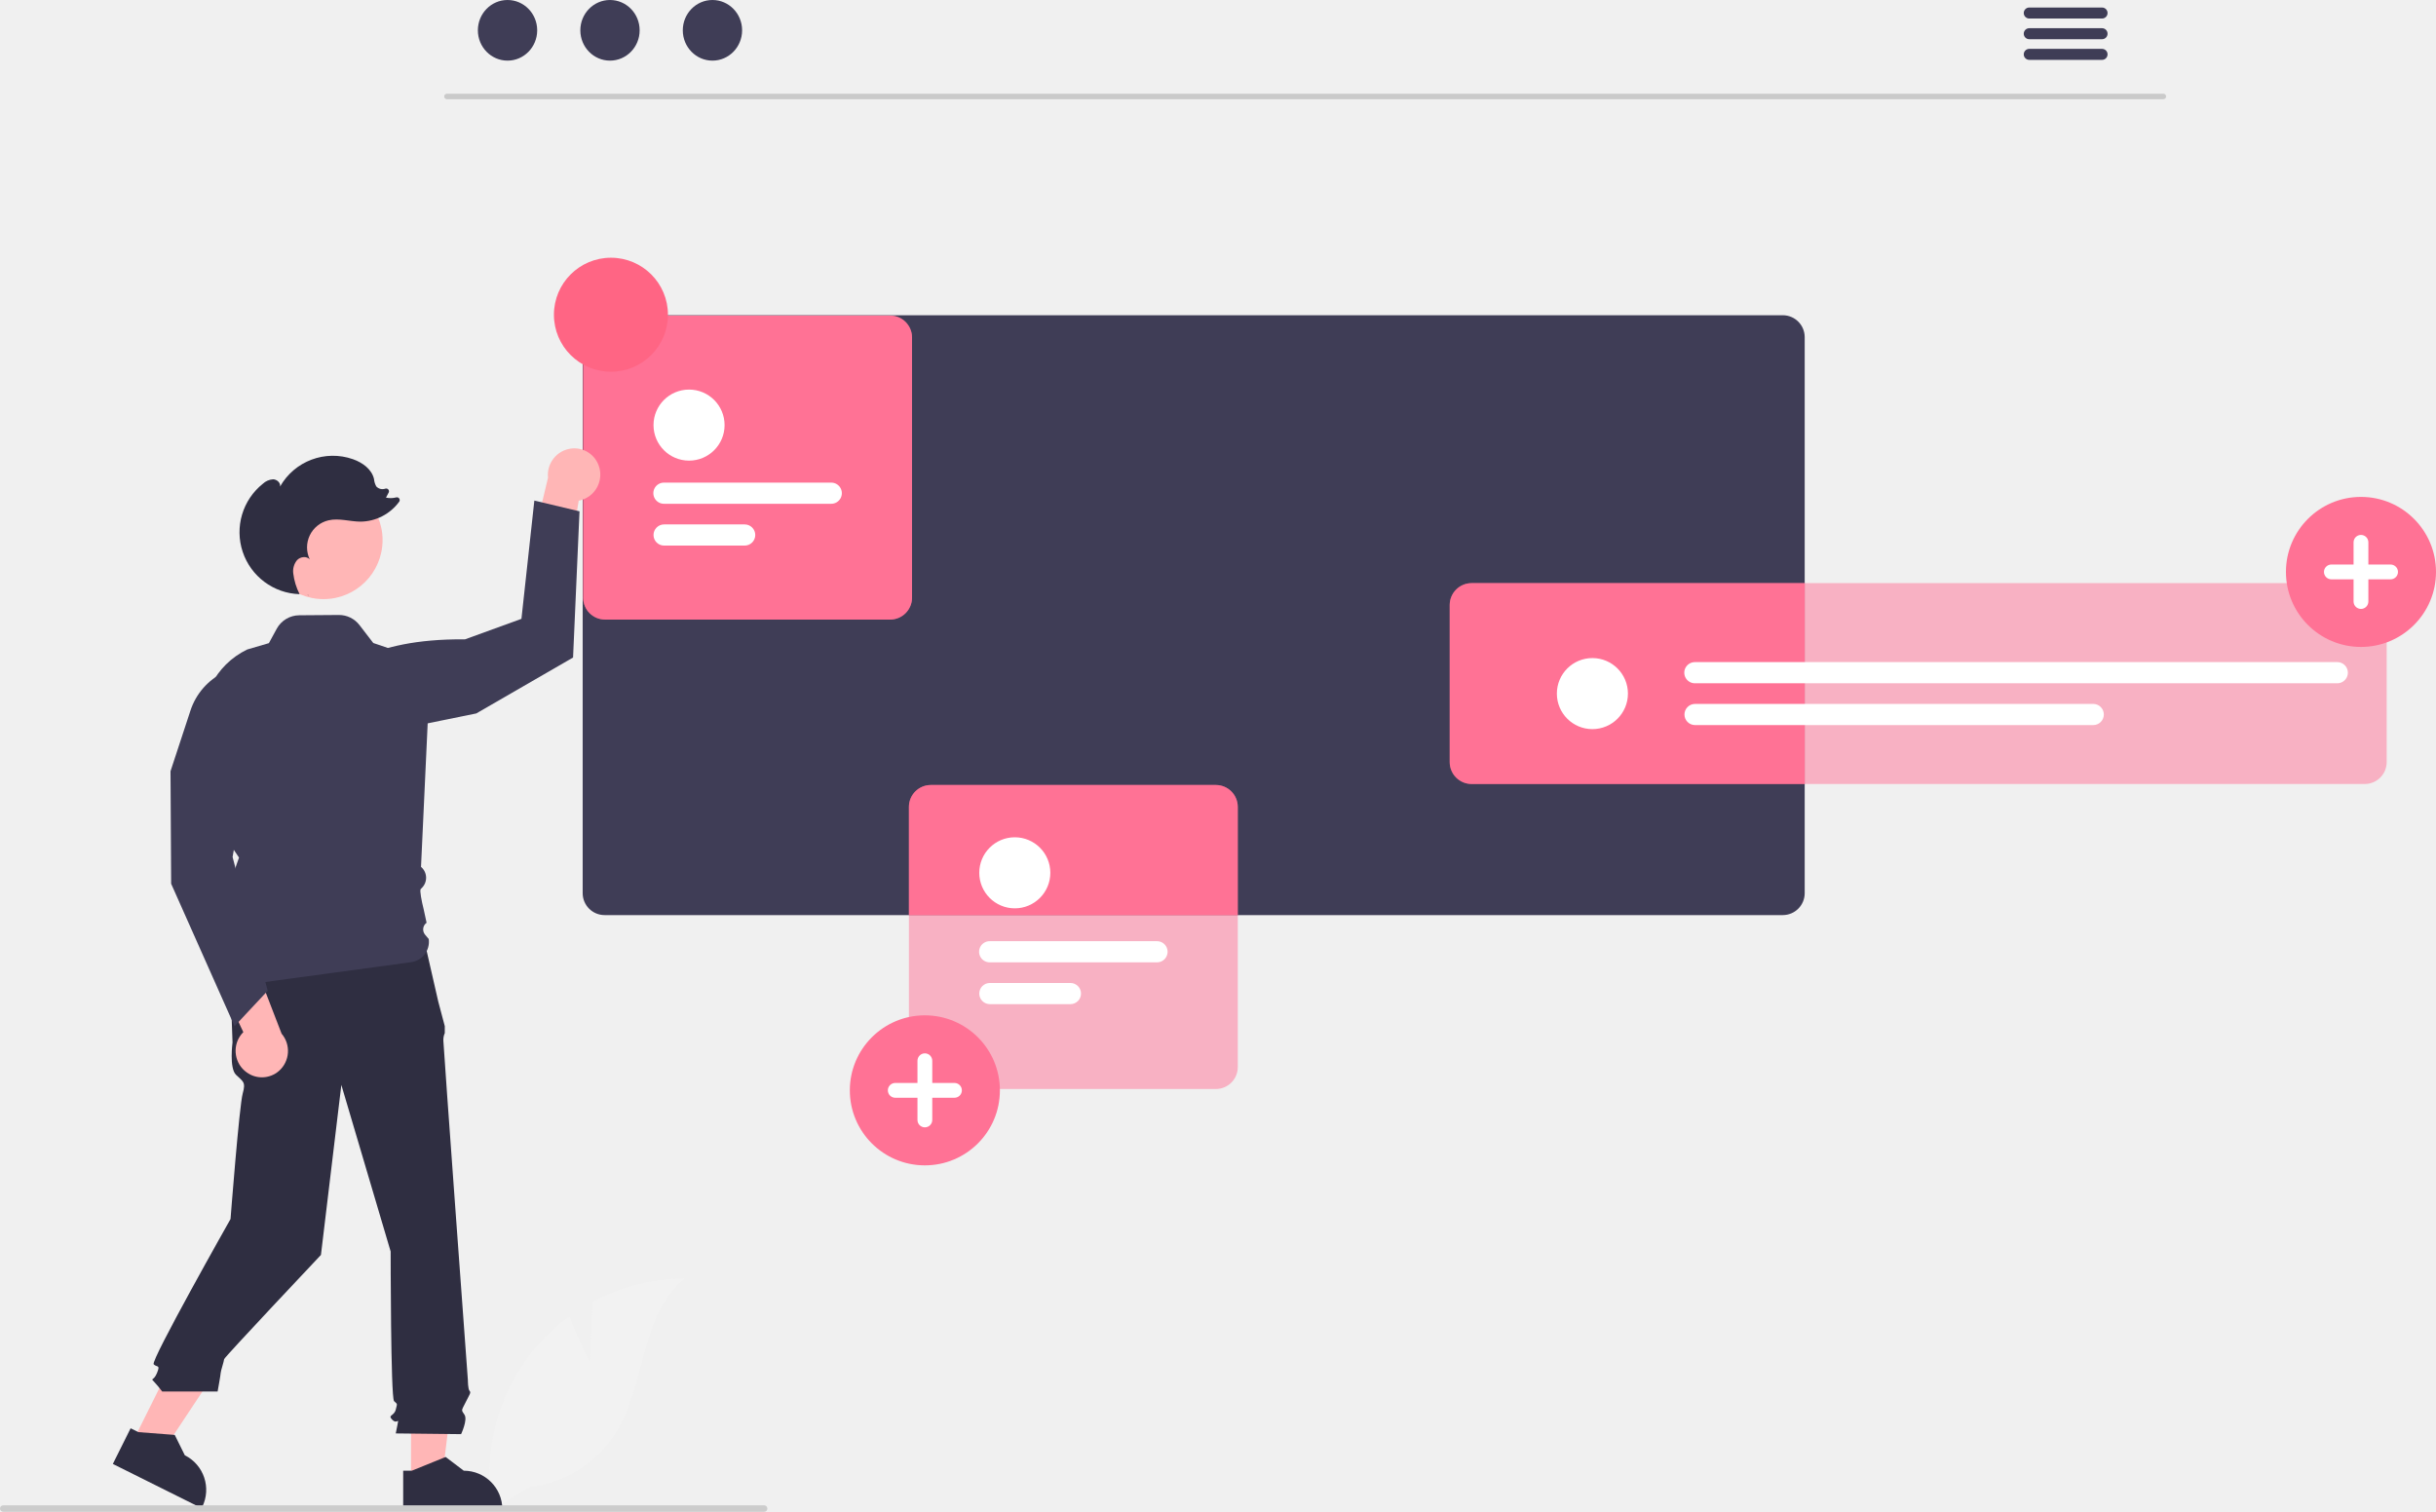
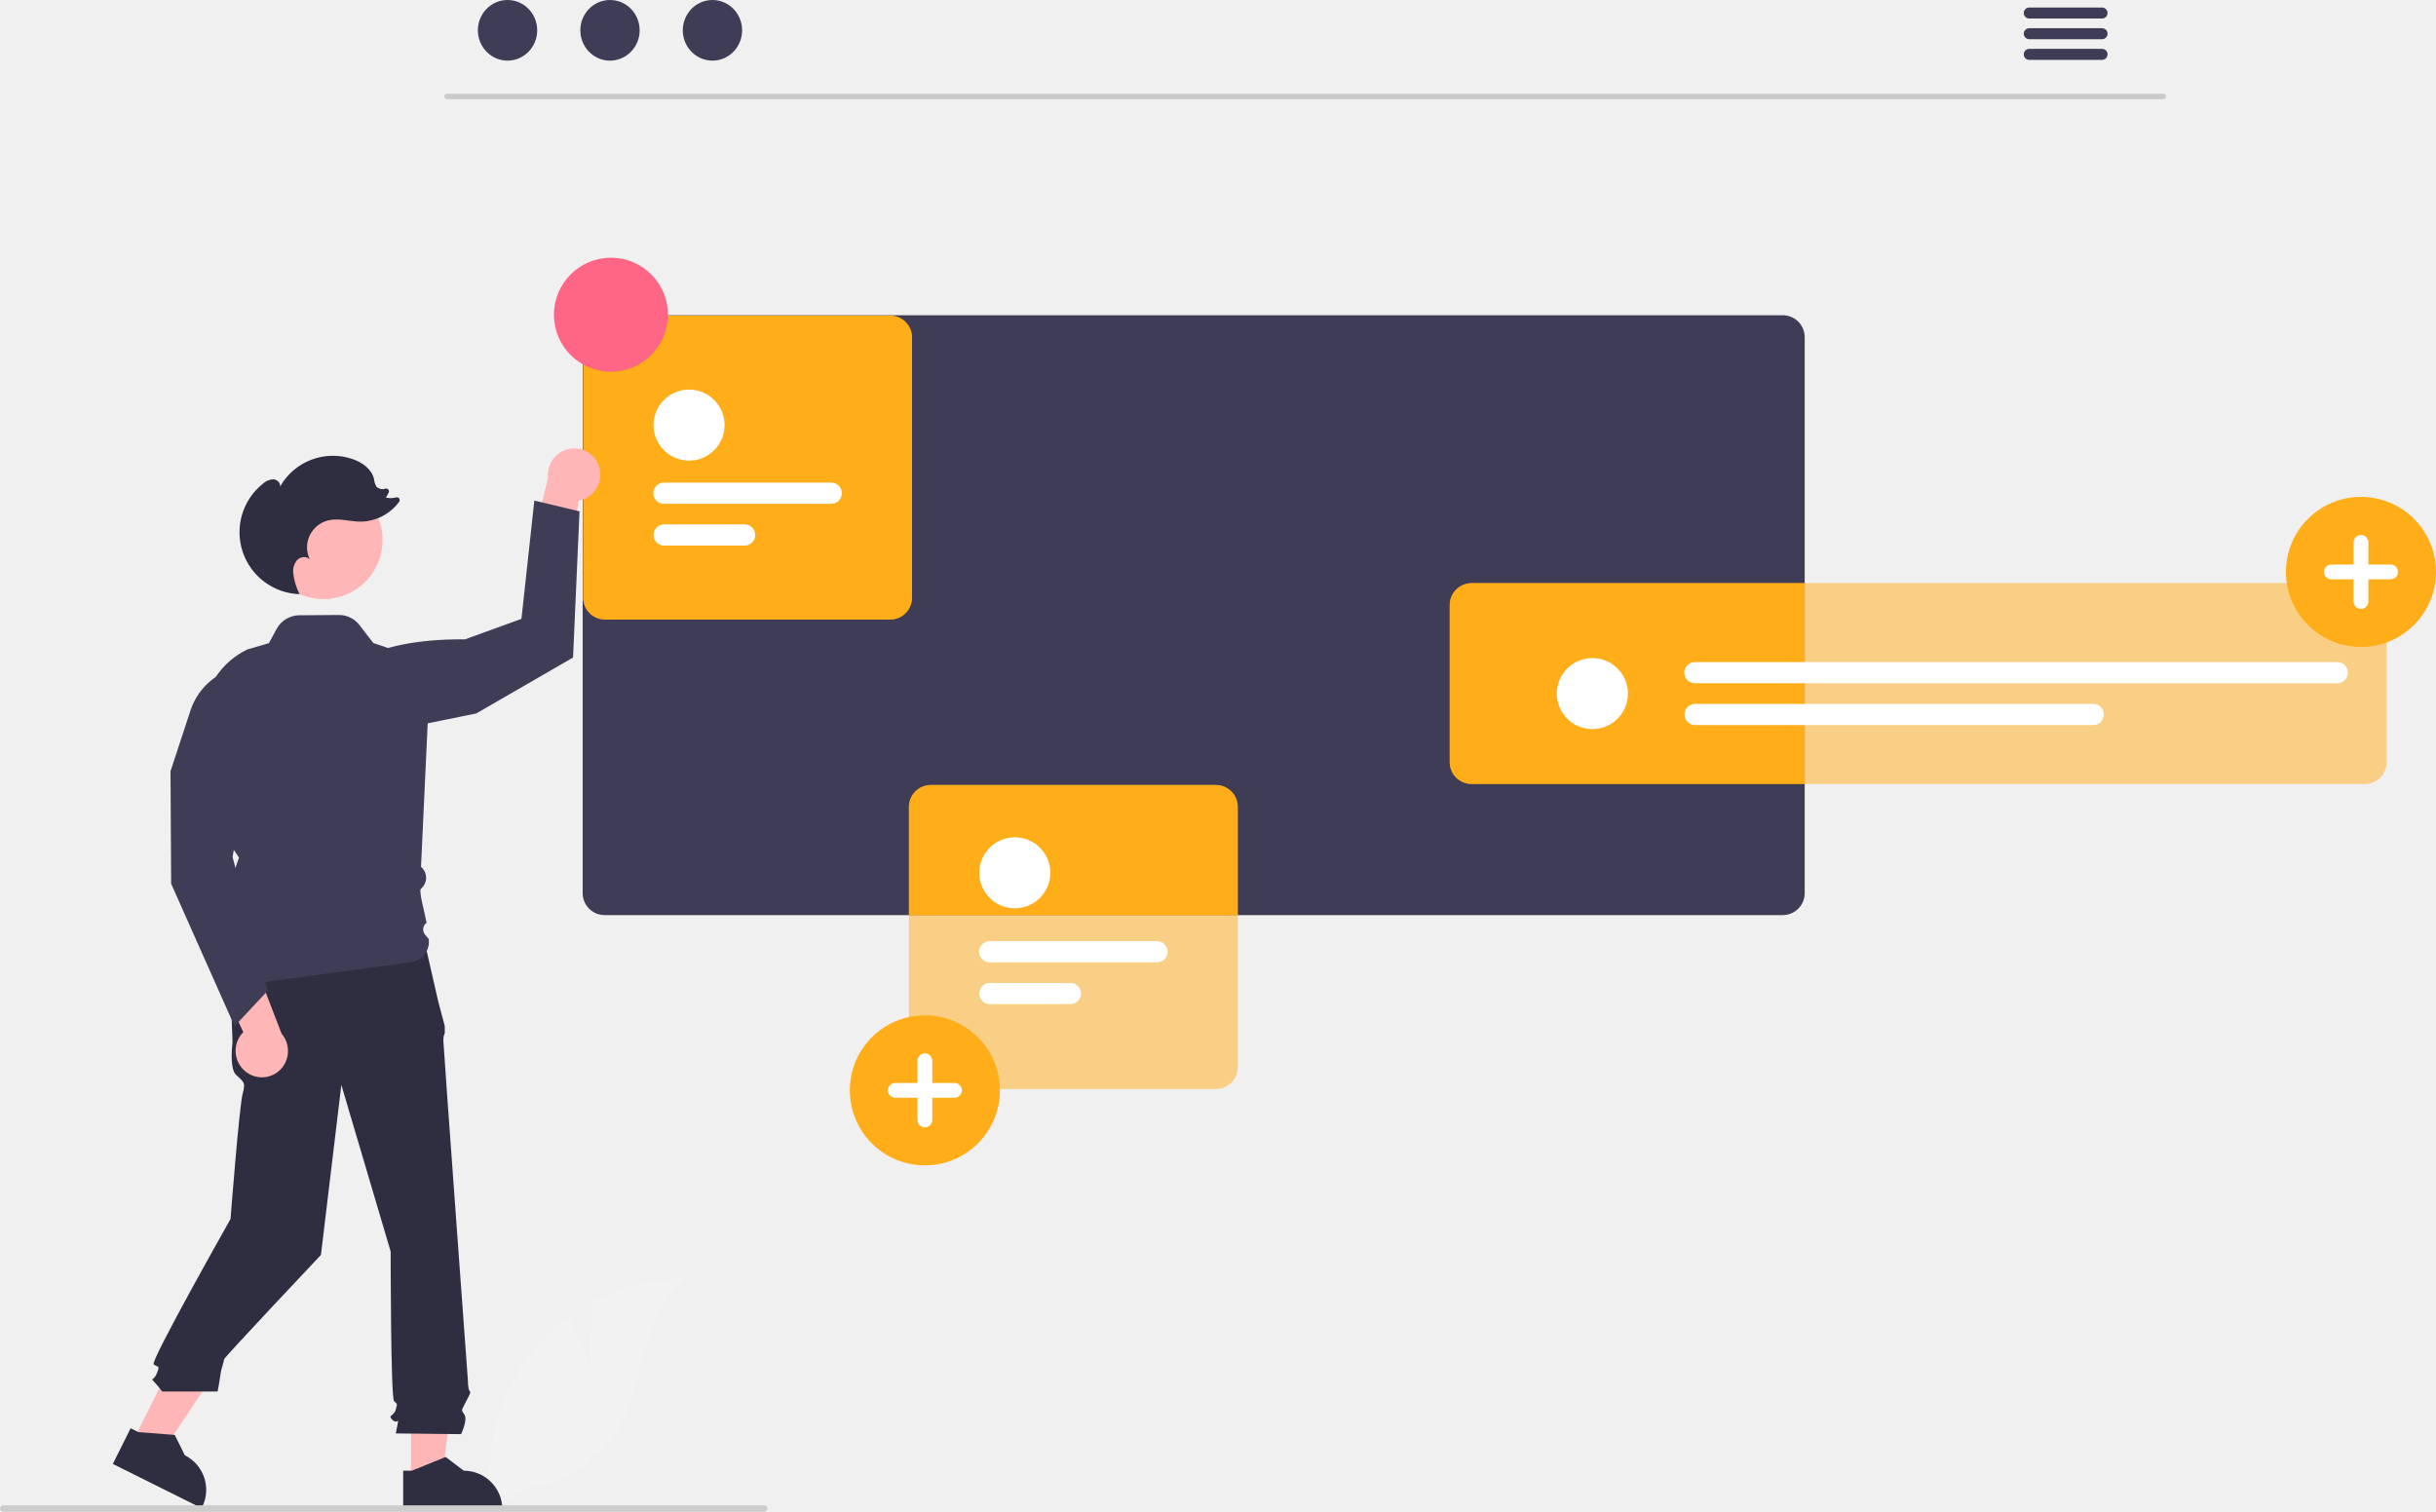
<svg xmlns="http://www.w3.org/2000/svg" data-name="Layer 1" width="897.318" height="556.975" viewBox="0 0 897.318 556.975">
  <path d="M368.68,673.559l.998-22.434a72.456,72.456,0,0,1,33.796-8.555c-16.231,13.27-14.203,38.851-25.208,56.697a43.582,43.582,0,0,1-31.959,20.14l-13.583,8.316A73.03,73.03,0,0,1,348.116,668.544a70.542,70.542,0,0,1,12.964-12.046C364.334,665.076,368.68,673.559,368.68,673.559Z" transform="translate(-151.3408 -171.5124)" fill="#f2f2f2" />
  <path d="M948.262,208.065H315.939a1.016,1.016,0,0,1,0-2.031H948.262a1.016,1.016,0,0,1,0,2.031Z" transform="translate(-151.3408 -171.5124)" fill="#cacaca" />
  <ellipse cx="186.953" cy="11.169" rx="10.925" ry="11.169" fill="#3f3d56" />
  <ellipse cx="224.695" cy="11.169" rx="10.925" ry="11.169" fill="#3f3d56" />
  <ellipse cx="262.437" cy="11.169" rx="10.925" ry="11.169" fill="#3f3d56" />
  <path d="M925.645,174.281h-26.81a2.03,2.03,0,0,0,0,4.06h26.81a2.03,2.03,0,0,0,0-4.06Z" transform="translate(-151.3408 -171.5124)" fill="#3f3d56" />
  <path d="M925.645,181.901h-26.81a2.03,2.03,0,0,0,0,4.06h26.81a2.03,2.03,0,0,0,0-4.06Z" transform="translate(-151.3408 -171.5124)" fill="#3f3d56" />
  <path d="M925.645,189.511h-26.81a2.03,2.03,0,0,0,0,4.06h26.81a2.03,2.03,0,0,0,0-4.06Z" transform="translate(-151.3408 -171.5124)" fill="#3f3d56" />
  <path d="M808.054,287.654h-434.01a8.07,8.07,0,0,0-8.07,8.06v204.87a8.079,8.079,0,0,0,8.07,8.07h434.01a8.077,8.077,0,0,0,8.06-8.07v-204.87A8.068,8.068,0,0,0,808.054,287.654Z" transform="translate(-151.3408 -171.5124)" fill="#3f3d56" />
-   <path d="M693.414,386.354a8.068,8.068,0,0,0-8.06,8.06v57.87a8.077,8.077,0,0,0,8.06,8.07H816.114v-74Z" transform="translate(-151.3408 -171.5124)" fill="#ff7295" />
-   <path d="M1022.429,460.35H693.418a8.076,8.076,0,0,1-8.066-8.066V394.416a8.075,8.075,0,0,1,8.066-8.066h329.01a8.075,8.075,0,0,1,8.066,8.066v57.868A8.076,8.076,0,0,1,1022.429,460.35Z" transform="translate(-151.3408 -171.5124)" fill="#ff7295" opacity="0.5" />
+   <path d="M693.414,386.354a8.068,8.068,0,0,0-8.06,8.06v57.87a8.077,8.077,0,0,0,8.06,8.07H816.114v-74Z" transform="translate(-151.3408 -171.5124)" fill="#ffad18" />
+   <path d="M1022.429,460.35H693.418a8.076,8.076,0,0,1-8.066-8.066V394.416a8.075,8.075,0,0,1,8.066-8.066h329.01a8.075,8.075,0,0,1,8.066,8.066v57.868A8.076,8.076,0,0,1,1022.429,460.35Z" transform="translate(-151.3408 -171.5124)" fill="#ffad18" opacity="0.5" />
  <circle cx="586.571" cy="255.537" r="13.089" fill="#fff" />
  <path d="M1012.235,423.246H775.72a3.898,3.898,0,1,1,0-7.795h236.514a3.898,3.898,0,1,1,0,7.795Z" transform="translate(-151.3408 -171.5124)" fill="#fff" />
  <path d="M922.404,438.648H775.72a3.898,3.898,0,1,1,0-7.796H922.404a3.898,3.898,0,0,1,0,7.796Z" transform="translate(-151.3408 -171.5124)" fill="#fff" />
  <polygon points="151.406 545.537 162.734 545.536 168.123 501.843 151.404 501.843 151.406 545.537" fill="#ffb6b6" />
  <path d="M299.858,713.351l3.188-0,12.448-5.062,6.672,5.062h.001a14.218,14.218,0,0,1,14.217,14.217v.462l-36.526.001Z" transform="translate(-151.3408 -171.5124)" fill="#2f2e41" />
  <polygon points="49.051 530.809 59.19 535.862 83.504 499.161 68.541 491.703 49.051 530.809" fill="#ffb6b6" />
  <path d="M199.456,697.722l2.854,1.422,13.399,1.022,3.713,7.506.001 0a14.218,14.218,0,0,1,6.382,19.066l-.206.413L192.908,710.86Z" transform="translate(-151.3408 -171.5124)" fill="#2f2e41" />
  <path d="M307.766,518.609l-72.026,1.879,1.253,35.074s-1.253,9.395,1.253,11.9,3.758,2.505,2.505,6.889-4.491,46.274-4.491,46.274-29.562,52.27-28.309,53.522,2.505,0,1.253,3.132-2.505,1.879-1.253,3.132a46.128,46.128,0,0,1,3.132,3.758h20.416s1.142-6.263,1.142-6.889,1.253-4.384,1.253-5.011,35.669-38.417,35.669-38.417l7.516-62.631,18.163,61.379s0,53.863,1.253,55.116,1.253.626.626,3.132-3.132,1.879-1.253,3.758,2.505-1.253,1.879,1.879l-.626,3.132,24.062.269s2.505-5.279,1.253-7.158-1.177-1.366.351-4.441,2.155-3.701,1.528-4.327-.626-3.958-.626-3.958-9.031-123.184-9.031-125.063a6.247,6.247,0,0,1,.52-2.818V549.567l-2.399-9.037Z" transform="translate(-151.3408 -171.5124)" fill="#2f2e41" />
-   <path d="M1021.021,409.86a27.638,27.638,0,1,1,27.638-27.638A27.638,27.638,0,0,1,1021.021,409.86Z" transform="translate(-151.3408 -171.5124)" fill="#ff7295" />
+   <path d="M1021.021,409.86a27.638,27.638,0,1,1,27.638-27.638A27.638,27.638,0,0,1,1021.021,409.86Z" transform="translate(-151.3408 -171.5124)" fill="#ffad18" />
  <path d="M1031.926,379.496h-8.179v-8.179a2.726,2.726,0,0,0-5.453,0v8.179h-8.179a2.726,2.726,0,1,0,0,5.453h8.179v8.179a2.726,2.726,0,0,0,5.453,0v-8.179h8.179a2.726,2.726,0,1,0,0-5.453Z" transform="translate(-151.3408 -171.5124)" fill="#fff" />
-   <path d="M599.224,460.724h-105.01a8.079,8.079,0,0,0-8.07,8.07v39.86h121.14v-39.86A8.077,8.077,0,0,0,599.224,460.724Z" transform="translate(-151.3408 -171.5124)" fill="#ff7295" />
-   <path d="M599.221,572.724H494.21a8.076,8.076,0,0,1-8.066-8.066V468.79a8.075,8.075,0,0,1,8.066-8.066H599.221a8.075,8.075,0,0,1,8.066,8.066v95.868A8.076,8.076,0,0,1,599.221,572.724Z" transform="translate(-151.3408 -171.5124)" fill="#ff7295" opacity="0.5" />
+   <path d="M599.224,460.724h-105.01a8.079,8.079,0,0,0-8.07,8.07v39.86h121.14v-39.86A8.077,8.077,0,0,0,599.224,460.724Z" transform="translate(-151.3408 -171.5124)" fill="#ffad18" />
+   <path d="M599.221,572.724H494.21a8.076,8.076,0,0,1-8.066-8.066V468.79a8.075,8.075,0,0,1,8.066-8.066H599.221a8.075,8.075,0,0,1,8.066,8.066v95.868A8.076,8.076,0,0,1,599.221,572.724Z" transform="translate(-151.3408 -171.5124)" fill="#ffad18" opacity="0.5" />
  <circle cx="373.808" cy="321.563" r="13.089" fill="#fff" />
  <path d="M577.472,526.06h-61.514a3.898,3.898,0,1,1,0-7.795h61.514a3.898,3.898,0,1,1,0,7.795Z" transform="translate(-151.3408 -171.5124)" fill="#fff" />
  <path d="M545.641,541.462H515.958a3.898,3.898,0,0,1,0-7.796h29.684a3.898,3.898,0,0,1,0,7.796Z" transform="translate(-151.3408 -171.5124)" fill="#fff" />
-   <path d="M492.021,600.86a27.638,27.638,0,1,1,27.638-27.638A27.638,27.638,0,0,1,492.021,600.86Z" transform="translate(-151.3408 -171.5124)" fill="#ff7295" />
+   <path d="M492.021,600.86a27.638,27.638,0,1,1,27.638-27.638A27.638,27.638,0,0,1,492.021,600.86Z" transform="translate(-151.3408 -171.5124)" fill="#ffad18" />
  <path d="M502.926,570.496h-8.179v-8.179a2.726,2.726,0,1,0-5.453,0v8.179h-8.179a2.726,2.726,0,1,0,0,5.453h8.179v8.179a2.726,2.726,0,1,0,5.453,0v-8.179h8.179a2.726,2.726,0,1,0,0-5.453Z" transform="translate(-151.3408 -171.5124)" fill="#fff" />
-   <path d="M479.228,399.779H374.218a8.076,8.076,0,0,1-8.066-8.066V295.845a8.075,8.075,0,0,1,8.066-8.066H479.228a8.075,8.075,0,0,1,8.066,8.066v95.868A8.076,8.076,0,0,1,479.228,399.779Z" transform="translate(-151.3408 -171.5124)" fill="#ff7295" />
-   <circle cx="253.816" cy="156.618" r="13.089" fill="#ff7295" />
-   <path d="M457.48,357.115h-61.514a3.898,3.898,0,1,1,0-7.795h61.514a3.898,3.898,0,1,1,0,7.795Z" transform="translate(-151.3408 -171.5124)" fill="#ff7295" />
-   <path d="M425.649,372.517H395.966a3.898,3.898,0,1,1,0-7.796h29.684a3.898,3.898,0,1,1,0,7.796Z" transform="translate(-151.3408 -171.5124)" fill="#ff7295" />
-   <path d="M479.228,399.779H374.218a8.076,8.076,0,0,1-8.066-8.066V295.845a8.075,8.075,0,0,1,8.066-8.066H479.228a8.075,8.075,0,0,1,8.066,8.066v95.868A8.076,8.076,0,0,1,479.228,399.779Z" transform="translate(-151.3408 -171.5124)" fill="#ff7295" opacity="0.5" />
+   <path d="M479.228,399.779H374.218a8.076,8.076,0,0,1-8.066-8.066V295.845a8.075,8.075,0,0,1,8.066-8.066H479.228a8.075,8.075,0,0,1,8.066,8.066v95.868A8.076,8.076,0,0,1,479.228,399.779Z" transform="translate(-151.3408 -171.5124)" fill="#ffad18" />
+   <circle cx="253.816" cy="156.618" r="13.089" fill="#ffad18" />
+   <path d="M457.48,357.115h-61.514a3.898,3.898,0,1,1,0-7.795h61.514a3.898,3.898,0,1,1,0,7.795Z" transform="translate(-151.3408 -171.5124)" fill="#ffad18" />
+   <path d="M425.649,372.517H395.966a3.898,3.898,0,1,1,0-7.796h29.684a3.898,3.898,0,1,1,0,7.796Z" transform="translate(-151.3408 -171.5124)" fill="#ffad18" />
+   <path d="M479.228,399.779H374.218a8.076,8.076,0,0,1-8.066-8.066V295.845a8.075,8.075,0,0,1,8.066-8.066H479.228a8.075,8.075,0,0,1,8.066,8.066v95.868A8.076,8.076,0,0,1,479.228,399.779Z" transform="translate(-151.3408 -171.5124)" fill="#ffad18" opacity="0.5" />
  <circle cx="253.816" cy="156.618" r="13.089" fill="#fff" />
  <path d="M457.48,357.115h-61.514a3.898,3.898,0,1,1,0-7.795h61.514a3.898,3.898,0,1,1,0,7.795Z" transform="translate(-151.3408 -171.5124)" fill="#fff" />
  <path d="M425.649,372.517H395.966a3.898,3.898,0,1,1,0-7.796h29.684a3.898,3.898,0,1,1,0,7.796Z" transform="translate(-151.3408 -171.5124)" fill="#fff" />
  <circle cx="225.043" cy="115.951" r="21" fill="#ff6584" />
  <path d="M434.011,727.298a1.186,1.186,0,0,1-1.19,1.19h-280.29a1.19,1.19,0,0,1,0-2.38h280.29A1.187,1.187,0,0,1,434.011,727.298Z" transform="translate(-151.3408 -171.5124)" fill="#ccc" />
  <path d="M371.896,343.088a9.771,9.771,0,0,1-5.759,12.435,9.6,9.6,0,0,1-1.635.451l-5.546,33.959-13.01-12.013,7.261-30.407a9.806,9.806,0,0,1,8.59-10.759,9.547,9.547,0,0,1,10.099,6.333Z" transform="translate(-151.3408 -171.5124)" fill="#ffb6b6" />
  <path d="M275.881,420.037s10.097-13.341,46.739-12.976l20.798-7.556,4.753-43.57,16.636,3.961-2.377,53.868-35.648,20.597-46.739,9.506Z" transform="translate(-151.3408 -171.5124)" fill="#3f3d56" />
  <circle id="a9729a65-ee7a-4a83-8b52-5849077a5ed0" data-name="ab6171fa-7d69-4734-b81c-8dff60f9761b" cx="119.175" cy="198.983" r="21.747" fill="#ffb6b6" />
  <path d="M233.708,535.39a.417.417,0,0,1-.114-.015c-.402-.112-.719-.2.73-12.729l1.564-9.903L234.361,503.997l-2.568-2.568,4.127-4.127,3.463-9.838-5.993-8.88-6.876-36.316a28.972,28.972,0,0,1,15.911-31.478l7.958-2.325,2.895-5.31a9.52,9.52,0,0,1,8.287-4.962l14.573-.109a9.52,9.52,0,0,1,7.617,3.715l5.084,6.609,21.083,7.162-3.496,75.321,0,0a5.233,5.233,0,0,1,.359,7.695c-.219.221-.393.401-.501.52-.355.505.311,4.275,1.135,7.475l1.056,4.901h0a3.013,3.013,0,0,0-.548,4.398l1.346,1.591v0a7.599,7.599,0,0,1-6.507,8.535C283.5,528.628,233.809,535.39,233.708,535.39Z" transform="translate(-151.3408 -171.5124)" fill="#3f3d56" />
  <path d="M264.953,391.178q-.139-.307-.278-.616c.036.001.071.006.106.007Z" transform="translate(-151.3408 -171.5124)" fill="#2f2e41" />
  <path d="M248.164,349.737a6.053,6.053,0,0,1,3.792-1.639c1.406.045,2.832,1.315,2.541,2.692a22.348,22.348,0,0,1,26.895-10.085c3.495,1.233,6.923,3.7,7.726,7.318a6.591,6.591,0,0,0,.83,2.702,3.084,3.084,0,0,0,3.282.832l.035-.01a1.028,1.028,0,0,1,1.242,1.451l-.989,1.844a7.925,7.925,0,0,0,3.776-.08,1.027,1.027,0,0,1,1.09,1.598,17.895,17.895,0,0,1-14.269,7.334c-3.951-.024-7.944-1.386-11.789-.477a10.24,10.24,0,0,0-6.888,14.376c-1.181-1.292-3.465-.986-4.674.281a6.41,6.41,0,0,0-1.399,4.905,22.757,22.757,0,0,0,2.336,7.639,22.836,22.836,0,0,1-13.537-40.678Z" transform="translate(-151.3408 -171.5124)" fill="#2f2e41" />
  <path d="M242.18,566.581a9.771,9.771,0,0,1-2.302-13.509,9.6,9.6,0,0,1,1.092-1.298l-14.675-31.123,17.527,2.525,11.249,29.168a9.806,9.806,0,0,1-.98,13.733,9.547,9.547,0,0,1-11.91.505Z" transform="translate(-151.3408 -171.5124)" fill="#ffb6b6" />
  <path d="M237.736,549.587,214.384,497.103l-.234-41.452,7.361-22.39a23.925,23.925,0,0,1,30.827-15.04l.162.058.068.158c.272.635,6.446,15.906-11.867,47.322l-3.686,21.496,12.932,49.274Z" transform="translate(-151.3408 -171.5124)" fill="#3f3d56" />
</svg>
